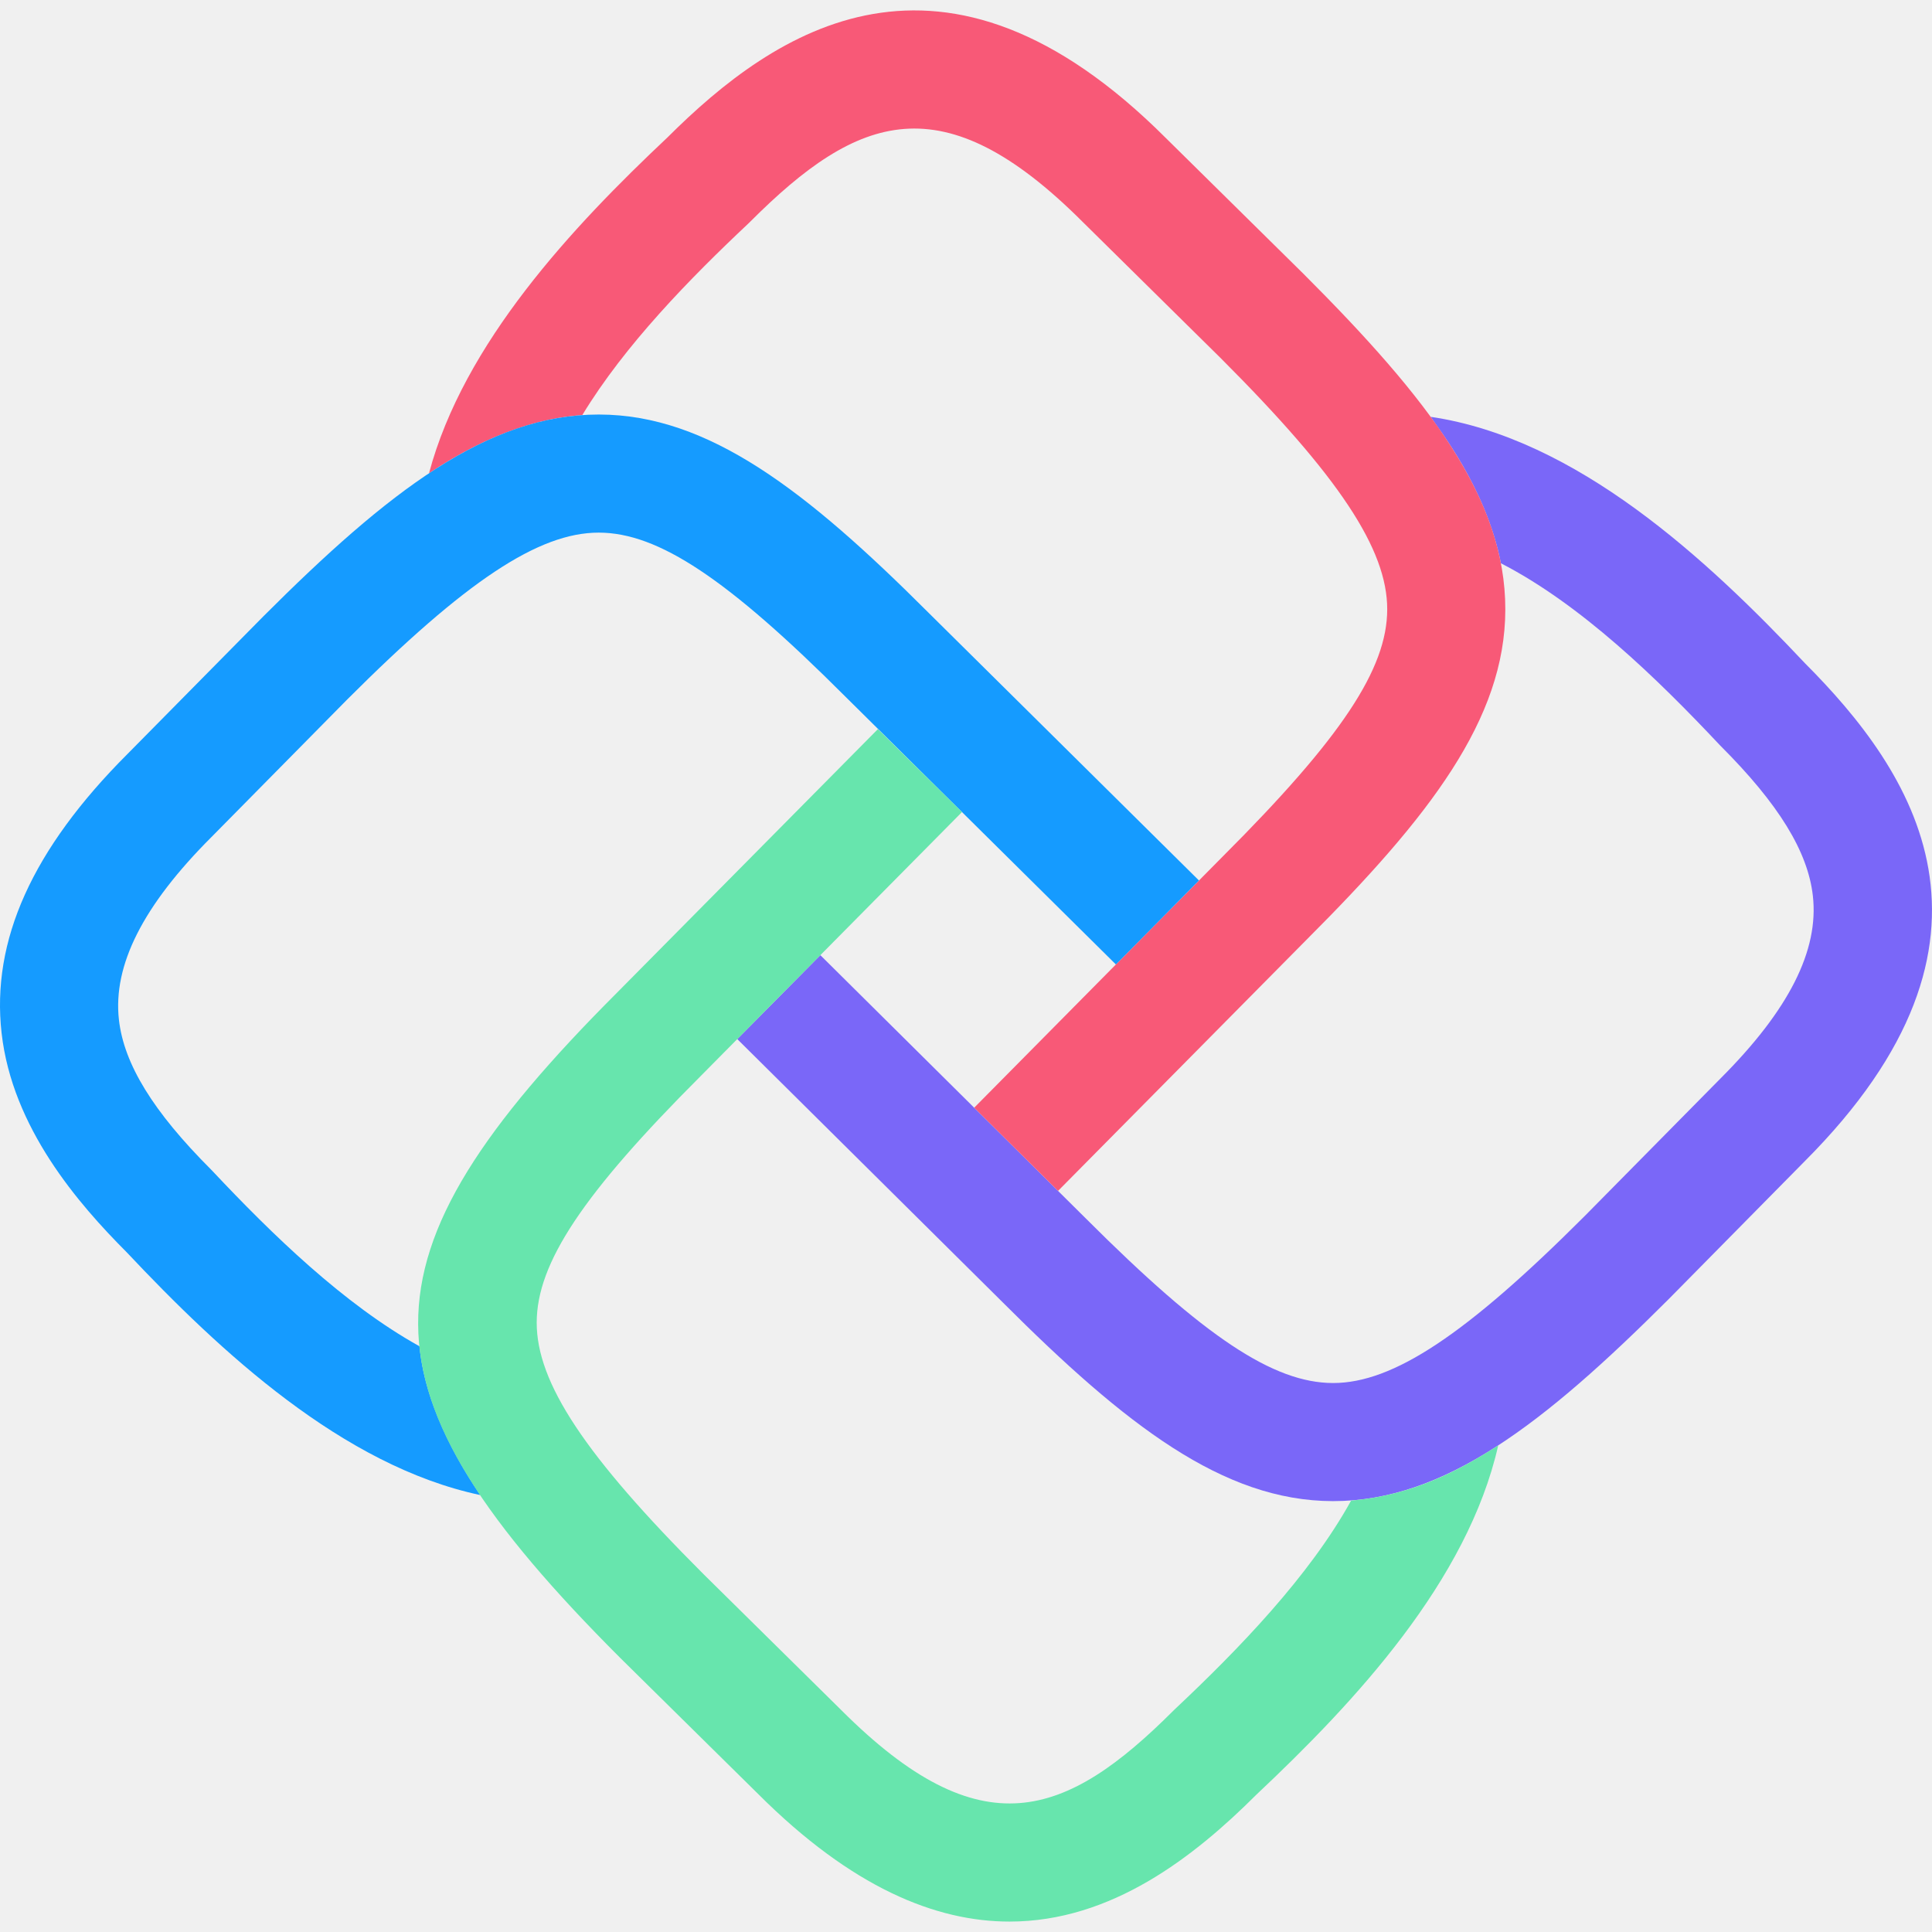
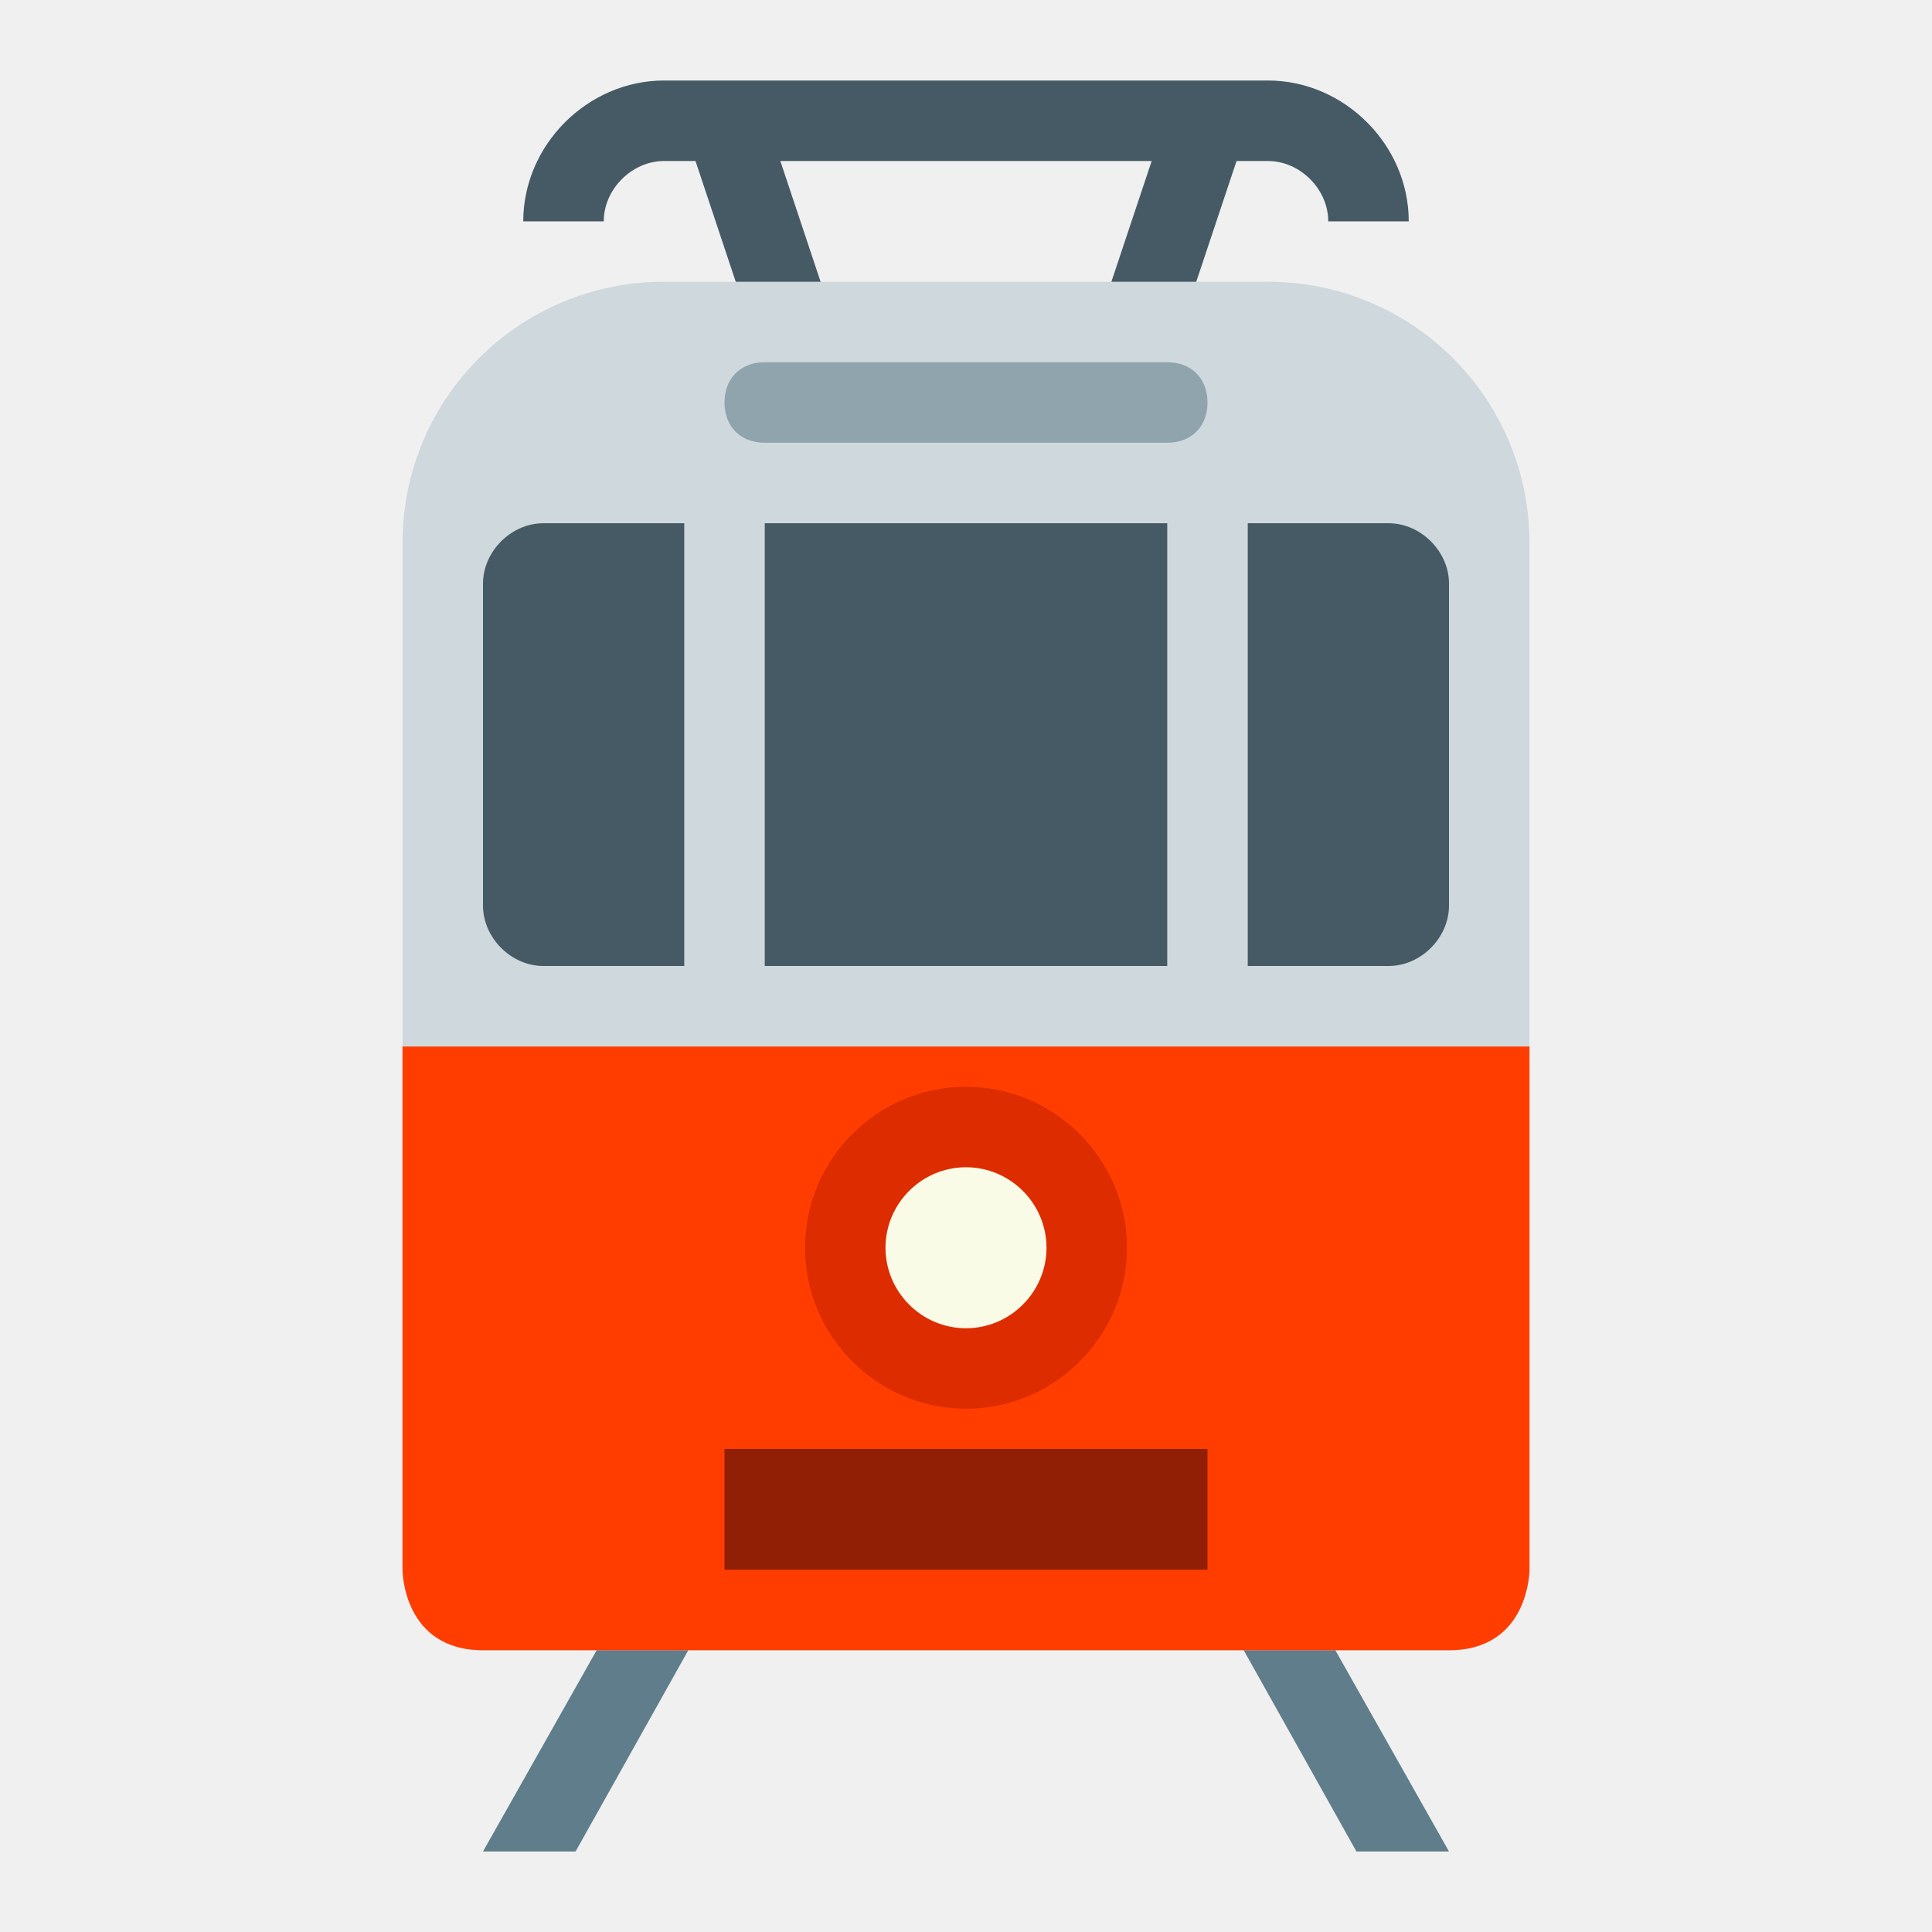
- <svg xmlns="http://www.w3.org/2000/svg" xmlns:xlink="http://www.w3.org/1999/xlink" width="450" height="450" viewBox="0 0 50.37 49.827" version="1.1" id="svg151">
-   <defs id="defs105">
-     <path id="aj28a0fd1a" d="M 1.738,0.156 3.927,2.323 2.347,3.919 0.101,1.81 Z" />
-     <path id="fdje57jgic" d="M 2.201,0.066 3.855,1.703 1.69,3.894 0.093,2.311 Z" />
-     <path id="6bg72xwlze" d="M 2.398,0.044 3.994,1.624 1.886,3.869 0.232,2.232 Z" />
-     <path id="eaqjnja8wg" d="M 1.736,0.023 3.981,2.132 2.344,3.786 0.156,1.619 Z" />
-   </defs>
-   <g fill="none" fill-rule="evenodd" id="g149" transform="translate(-2.9304427e-4,-1.6465461e-4)">
-     <g id="g147">
-       <g id="g145">
-         <path fill="#7a67f8" d="M 34.758,38.865 H 34.746 C 31.892,38.86 29.342,36.882 26.152,33.692 l -6.93,-6.873 2.166,-2.188 6.937,6.88 c 3.075,3.074 4.876,4.272 6.427,4.275 h 0.005 c 1.567,0 3.467,-1.262 6.558,-4.353 l 3.541,-3.587 c 1.784,-1.784 2.57,-3.34 2.408,-4.762 -0.13,-1.156 -0.894,-2.397 -2.401,-3.904 L 44.83,19.146 C 43.202,17.414 41.211,15.483 39.131,14.414 38.745,12.437 37.48,10.881 37.3,10.596 c 3.803,0.559 7.197,3.703 9.758,6.424 2.788,2.794 5.803,7.176 -0.018,12.996 l -3.54,3.588 c -3.251,3.25 -5.844,5.261 -8.742,5.261" id="path107" />
-         <path fill="#f85977" d="m 25.399,28.608 6.492,-6.562 c 3.076,-3.076 4.274,-4.877 4.276,-6.428 0.004,-1.567 -1.257,-3.469 -4.352,-6.563 L 28.228,5.515 C 24.58,1.867 22.369,2.699 19.561,5.507 L 19.528,5.54 c -1.54,1.448 -3.237,3.182 -4.346,5.01 -1.031,0.073 -2.361,0.424 -3.997,1.518 0.906,-3.397 3.737,-6.422 6.216,-8.755 2.794,-2.789 7.177,-5.804 12.997,0.017 l 3.588,3.54 c 3.255,3.256 5.266,5.851 5.26,8.754 -0.005,2.854 -1.982,5.404 -5.172,8.594 l -6.489,6.559 z" id="path109" />
-         <path fill="#159bff" d="M 12.522,38.707 C 8.939,37.946 5.746,34.972 3.308,32.382 2.035,31.106 0.321,29.13 0.042,26.663 c -0.274,-2.414 0.8,-4.795 3.283,-7.278 l 3.542,-3.588 c 3.25,-3.25 5.843,-5.261 8.74,-5.261 h 0.013 c 2.854,0.005 5.404,1.983 8.593,5.172 l 7.046,6.976 -2.165,2.19 -7.053,-6.983 c -3.076,-3.076 -4.876,-4.273 -6.427,-4.276 h -0.006 c -1.566,0 -3.466,1.261 -6.557,4.352 L 5.51,21.555 c -1.784,1.784 -2.57,3.34 -2.409,4.762 0.131,1.156 0.894,2.396 2.402,3.904 l 0.033,0.034 c 1.55,1.649 3.43,3.479 5.401,4.573 0.168,1.739 1.2,3.297 1.585,3.88" id="path111" />
-         <path fill="#67e5ad" d="m 26.32,49.827 c -1.925,0 -4.114,-0.886 -6.557,-3.33 l -3.588,-3.54 C 9.167,35.949 9.151,32.546 16.086,25.61 l 6.802,-6.872 2.193,2.162 -6.812,6.882 c -3.076,3.076 -4.273,4.877 -4.276,6.427 -0.003,1.568 1.258,3.47 4.352,6.563 l 3.588,3.541 c 3.646,3.647 5.858,2.816 8.666,0.008 l 0.034,-0.033 c 1.654,-1.555 3.5,-3.46 4.593,-5.437 1.661,-0.14 2.9,-0.841 3.835,-1.438 -0.8,3.537 -3.738,6.69 -6.302,9.102 -1.62,1.618 -3.777,3.312 -6.439,3.312" id="path113" />
-         <g transform="translate(21.154,18.577)" id="g120">
-           <mask id="8jptpqrneb" fill="#ffffff">
-             <use xlink:href="#aj28a0fd1a" id="use115" />
-           </mask>
-           <path d="M 0.101,1.81 1.738,0.156 3.927,2.323 2.347,3.919 Z" mask="url(#8jptpqrneb)" id="path118" />
-         </g>
-         <g transform="translate(27.404,20.981)" id="g127">
-           <mask id="b2iljpfwbd" fill="#ffffff">
-             <use xlink:href="#fdje57jgic" id="use122" />
-           </mask>
-           <path d="M 2.201,0.066 3.855,1.703 1.69,3.894 0.093,2.311 Z" mask="url(#b2iljpfwbd)" id="path125" />
-         </g>
-         <g transform="translate(18.99,24.587)" id="g134">
-           <mask id="gj70tyfpnf" fill="#ffffff">
-             <use xlink:href="#6bg72xwlze" id="use129" />
-           </mask>
-           <path d="M 1.886,3.869 0.232,2.232 2.398,0.044 3.994,1.624 Z" mask="url(#gj70tyfpnf)" id="path132" />
-         </g>
-         <g transform="translate(25.24,26.99)" id="g141">
-           <mask id="z7vhvduckh" fill="#ffffff">
-             <use xlink:href="#eaqjnja8wg" id="use136" />
-           </mask>
-           <path d="M 3.981,2.132 2.344,3.786 0.156,1.619 1.736,0.023 Z" mask="url(#z7vhvduckh)" id="path139" />
-         </g>
-       </g>
-     </g>
-   </g>
+ <svg xmlns="http://www.w3.org/2000/svg" viewBox="0 0 48 48" width="96px" height="96px">
+   <path fill="#455a64" d="M25.8 5H32.1V7H25.8z" transform="rotate(-71.549 29 6)" />
+   <path fill="#455a64" d="M18 2.8H20V9.1H18z" transform="rotate(-18.432 19.002 6)" />
+   <path fill="#455a64" d="M35,5.5h-2C33,4.7,32.3,4,31.5,4h-15C15.7,4,15,4.7,15,5.5h-2C13,3.6,14.6,2,16.5,2h15 C33.4,2,35,3.6,35,5.5z" />
+   <path fill="#607d8b" d="M14.3 46l4.2-7.5-1.7-1L12 46H14.3zM33.7 46l-4.2-7.5 1.7-1L36 46H33.7z" />
+   <path fill="#cfd8dc" d="M38,39V13.5C38,9.9,35.1,7,31.5,7h-15C12.9,7,10,9.9,10,13.5V39c0,0,0,2,2,2s22,0,24,0S38,39,38,39z" />
+   <path fill="#ff3d00" d="M10,26v13c0,0,0,2,2,2s22,0,24,0s2-2,2-2V26H10z" />
+   <path fill="#dd2c00" d="M24,27c-2.2,0-4,1.8-4,4s1.8,4,4,4s4-1.8,4-4S26.2,27,24,27z" />
+   <path fill="#f9fbe7" d="M26,31c0,1.1-0.9,2-2,2s-2-0.9-2-2s0.9-2,2-2S26,29.9,26,31z" />
+   <path fill="#90a4ae" d="M30,10c0,0.6-0.4,1-1,1H19c-0.6,0-1-0.4-1-1c0-0.6,0.4-1,1-1h10C29.6,9,30,9.4,30,10z" />
+   <path fill="#911f05" d="M18,36h12v3H18V36z" />
+   <path fill="#455a64" d="M17 13h-3.5c-.8 0-1.5.7-1.5 1.5v8c0 .8.7 1.5 1.5 1.5H17V13zM19 13h10v11H19V13zM34.5 13H31v11h3.5c.8 0 1.5-.7 1.5-1.5v-8C36 13.7 35.3 13 34.5 13z" />
</svg>
